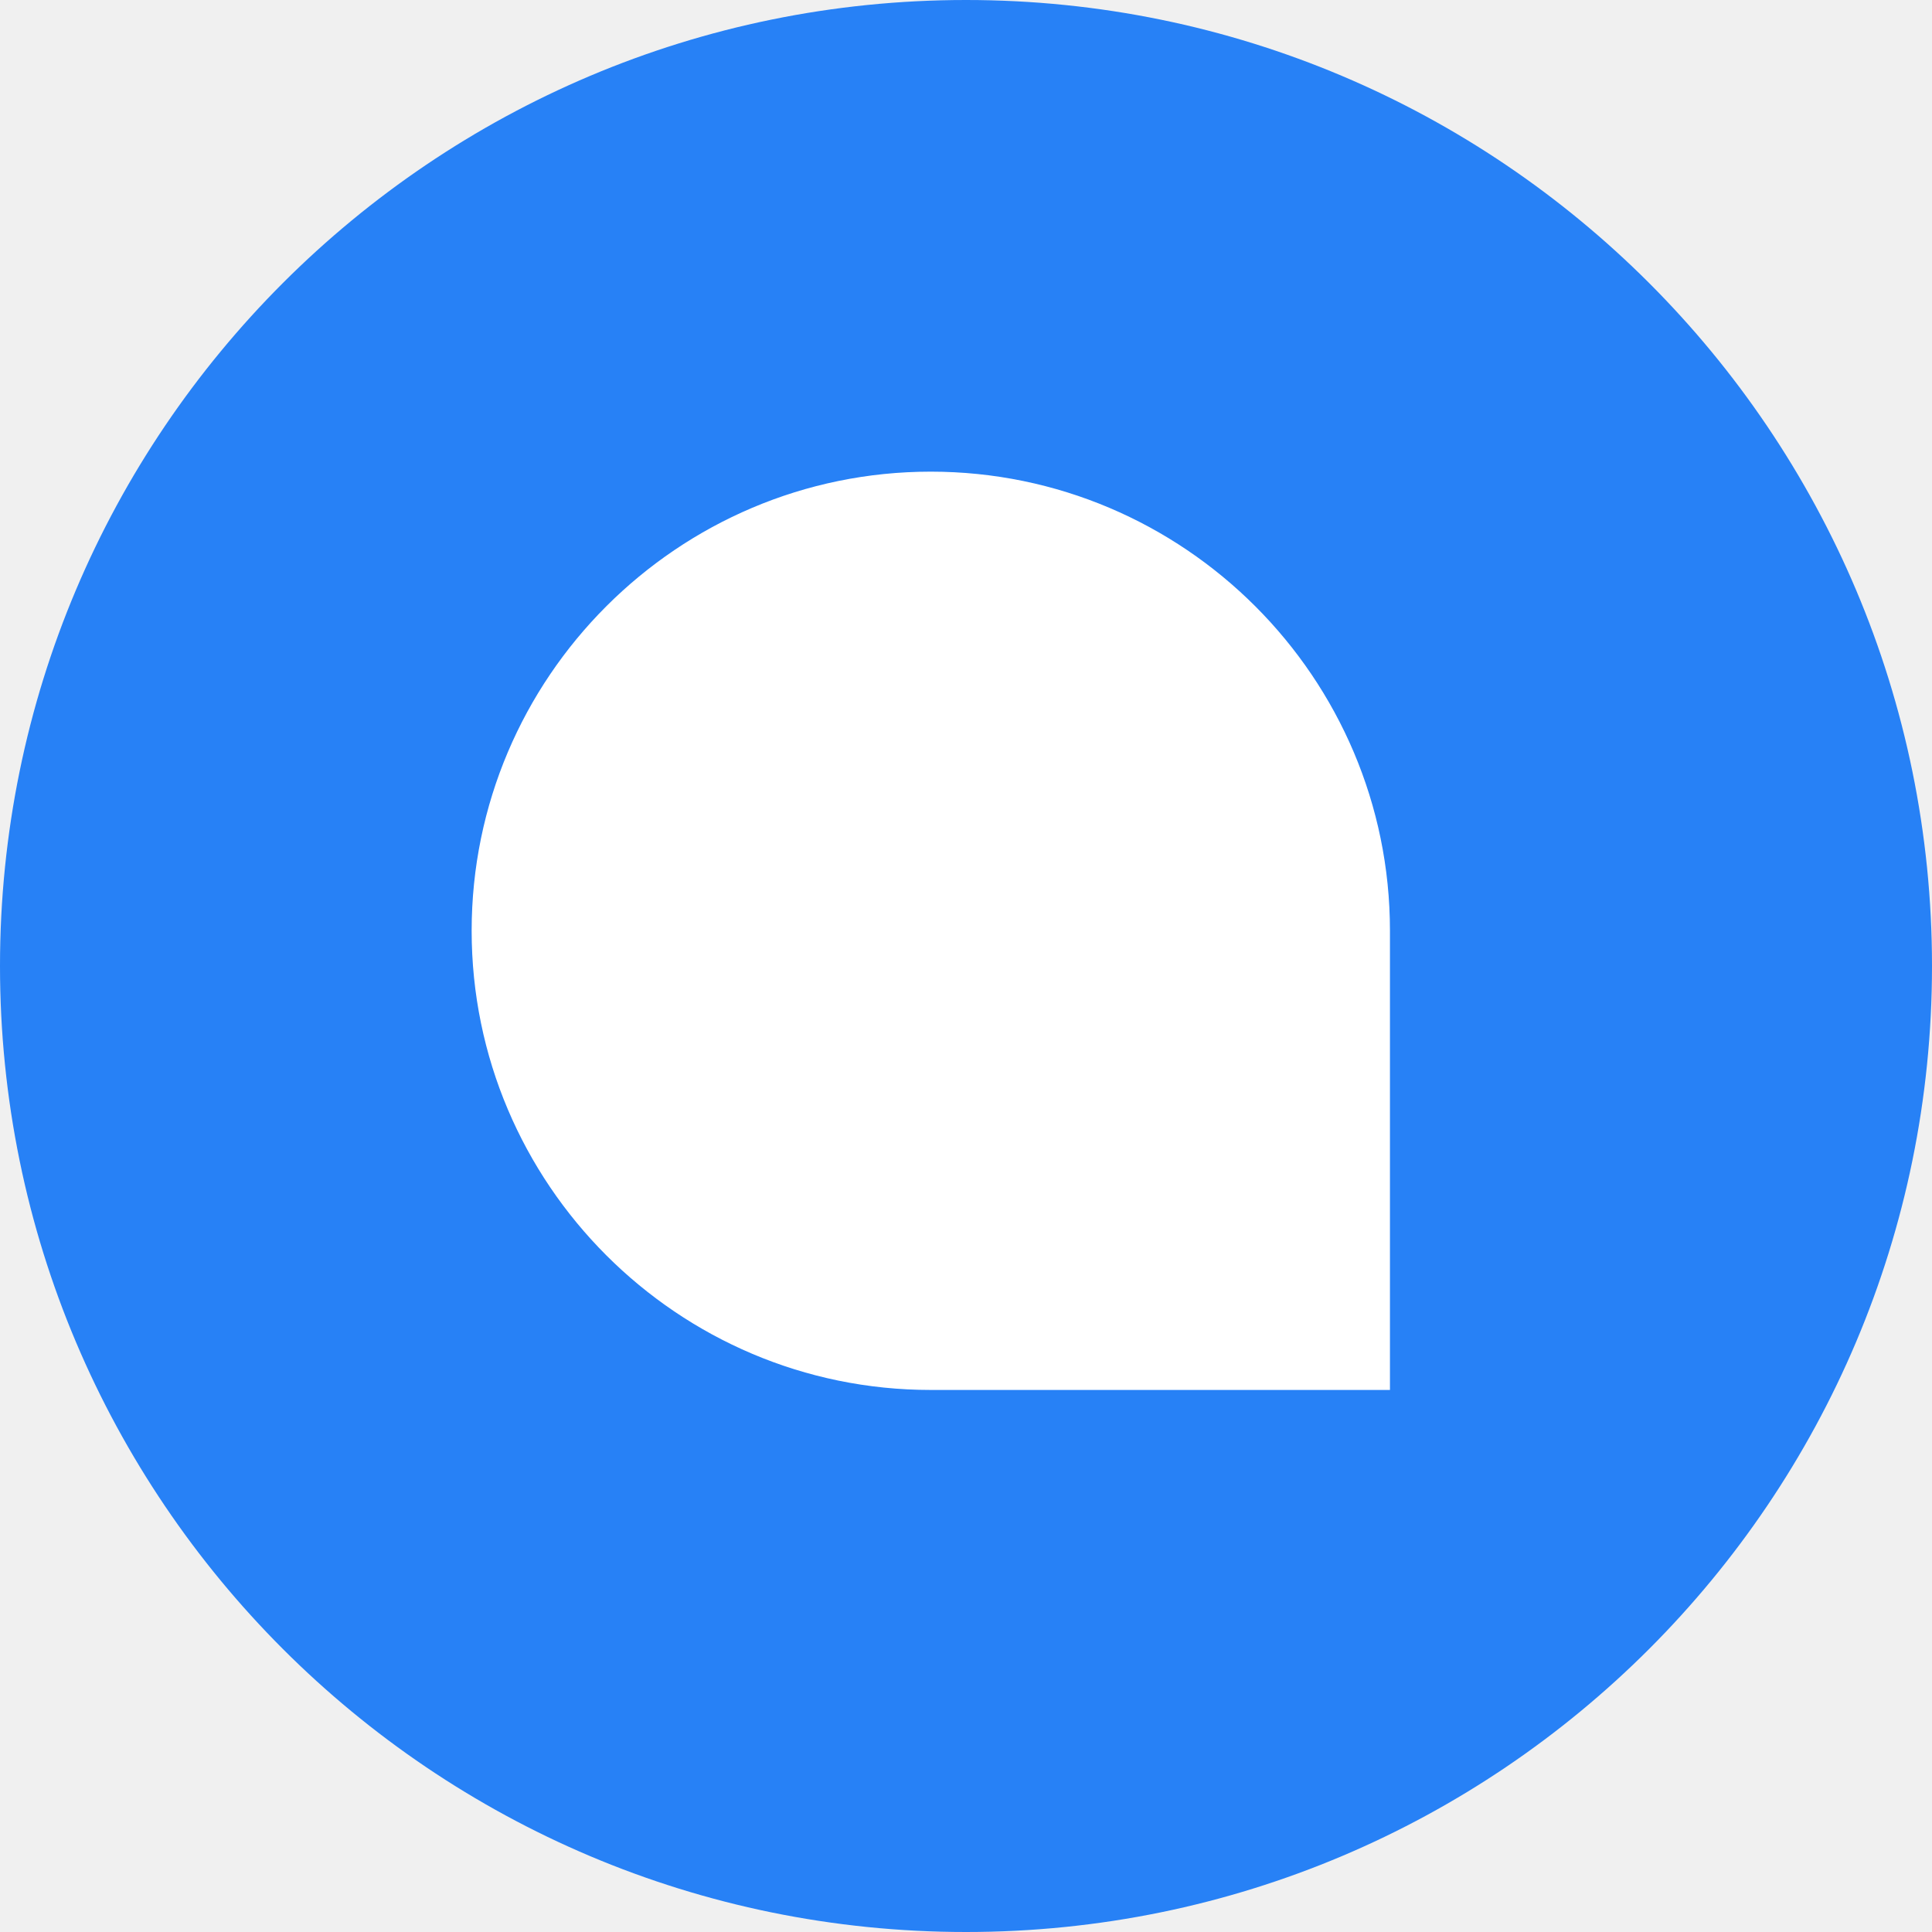
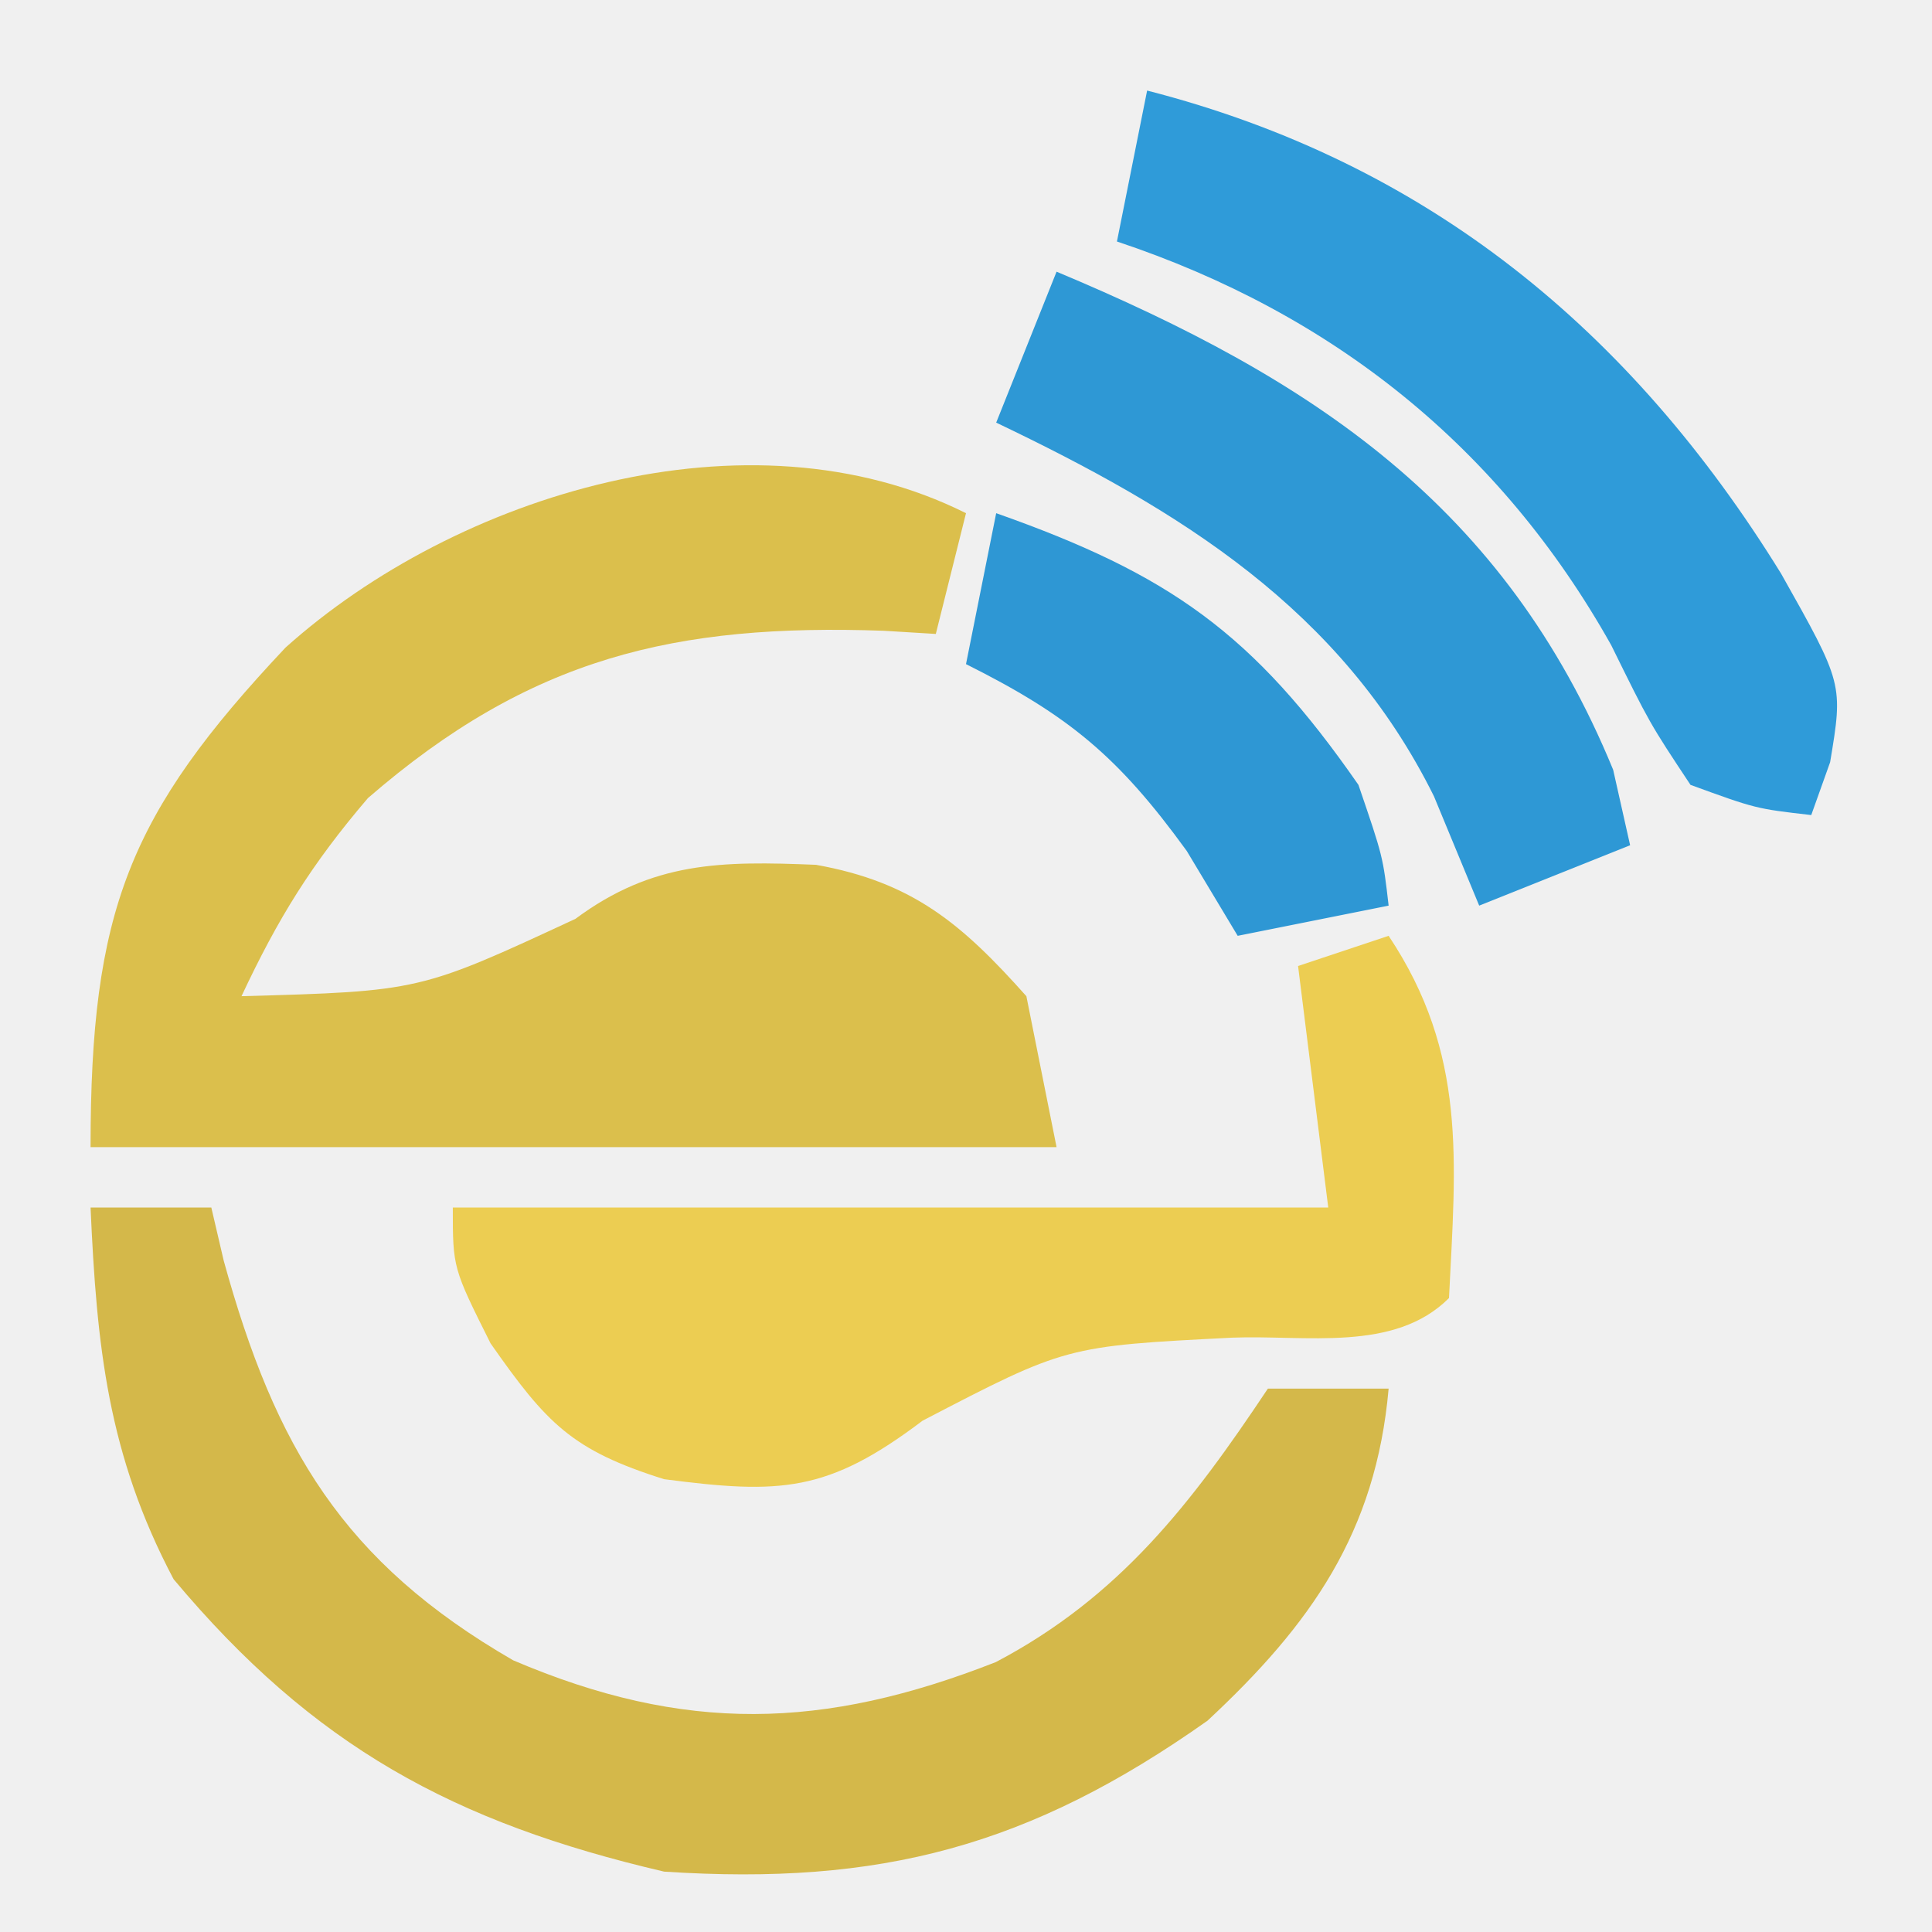
- <svg xmlns="http://www.w3.org/2000/svg" width="16" height="16" viewBox="0 0 16 16" fill="none">
-   <g clip-path="url(#woot-logo-clip-2342424e23u32098)">
-     <path d="M8 16C12.418 16 16 12.418 16 8C16 3.582 12.418 0 8 0C3.582 0 0 3.582 0 8C0 12.418 3.582 16 8 16Z" fill="#2781F6" />
-     <path d="M11.417 11.417H7.708C5.664 11.417 4 9.753 4 7.708C4 5.664 5.664 4 7.708 4C9.753 4 11.417 5.664 11.417 7.708V11.417Z" fill="white" stroke="white" stroke-width="0.188" />
-   </g>
-   <defs>
-     <clipPath id="woot-logo-clip-2342424e23u32098">
-       <rect width="16" height="16" fill="white" />
-     </clipPath>
-   </defs>
+ <svg xmlns="http://www.w3.org/2000/svg" version="1.1" width="64" height="64">
+   <path d="M0 0 C-0.33 1.32 -0.66 2.64 -1 4 C-1.568 3.965 -2.137 3.93 -2.723 3.895 C-9.635 3.652 -14.436 4.778 -19.812 9.438 C-21.692 11.639 -22.79 13.421 -24 16 C-18.101 15.836 -18.101 15.836 -12.938 13.438 C-10.37 11.532 -8.107 11.52 -4.969 11.648 C-1.759 12.222 -0.136 13.605 2 16 C2.33 17.65 2.66 19.3 3 21 C-7.56 21 -18.12 21 -29 21 C-29 13.178 -27.747 9.978 -22.543 4.453 C-16.891 -0.618 -7.216 -3.608 0 0 Z " fill="#DBBF4C" transform="translate(32,17)" />
+   <path d="M0 0 C1.32 0 2.64 0 4 0 C4.135 0.58 4.271 1.16 4.41 1.758 C6.115 7.943 8.369 11.748 14 15 C19.675 17.423 24.275 17.302 29.988 15.059 C34.097 12.896 36.473 9.791 39 6 C40.32 6 41.64 6 43 6 C42.579 10.766 40.423 13.814 37 17 C31.104 21.168 26.163 22.47 19 22 C12.035 20.375 7.389 17.854 2.75 12.312 C0.57 8.187 0.205 4.606 0 0 Z " fill="#D4B84A" transform="translate(3,40)" />
+   <path d="M0 0 C2.606 3.909 2.223 7.461 2 12 C0.19 13.81 -2.745 13.216 -5.188 13.312 C-10.689 13.592 -10.689 13.592 -15.438 16.062 C-18.581 18.439 -20.144 18.503 -24 18 C-27.055 17.04 -27.888 16.159 -29.75 13.5 C-31 11 -31 11 -31 9 C-21.43 9 -11.86 9 -2 9 C-2.33 6.36 -2.66 3.72 -3 1 C-2.01 0.67 -1.02 0.34 0 0 Z " fill="#ECCD52" transform="translate(46,31)" />
+   <path d="M0 0 C9.288 2.382 16.027 7.946 21 16 C23.058 19.654 23.058 19.654 22.625 22.25 C22.316 23.116 22.316 23.116 22 24 C20.164 23.789 20.164 23.789 18 23 C16.648 20.961 16.648 20.961 15.375 18.375 C11.695 11.814 6.157 7.386 -1 5 C-0.67 3.35 -0.34 1.7 0 0 Z " fill="#2F9BD9" transform="translate(38,3)" />
+   <path d="M0 0 C8.486 3.551 14.847 7.759 18.438 16.5 C18.623 17.325 18.809 18.15 19 19 C17.35 19.66 15.7 20.32 14 21 C13.258 19.206 13.258 19.206 12.5 17.375 C9.425 11.181 4.096 7.912 -2 5 C-1.34 3.35 -0.68 1.7 0 0 Z " fill="#2E98D5" transform="translate(35,9)" />
+   <path d="M0 0 C5.742 2.027 8.513 3.974 12 9 C12.812 11.375 12.812 11.375 13 13 C11.35 13.33 9.7 13.66 8 14 C7.443 13.072 6.886 12.144 6.312 11.188 C4.042 8.058 2.405 6.702 -1 5 C-0.67 3.35 -0.34 1.7 0 0 Z " fill="#2E97D4" transform="translate(33,17)" />
</svg>
